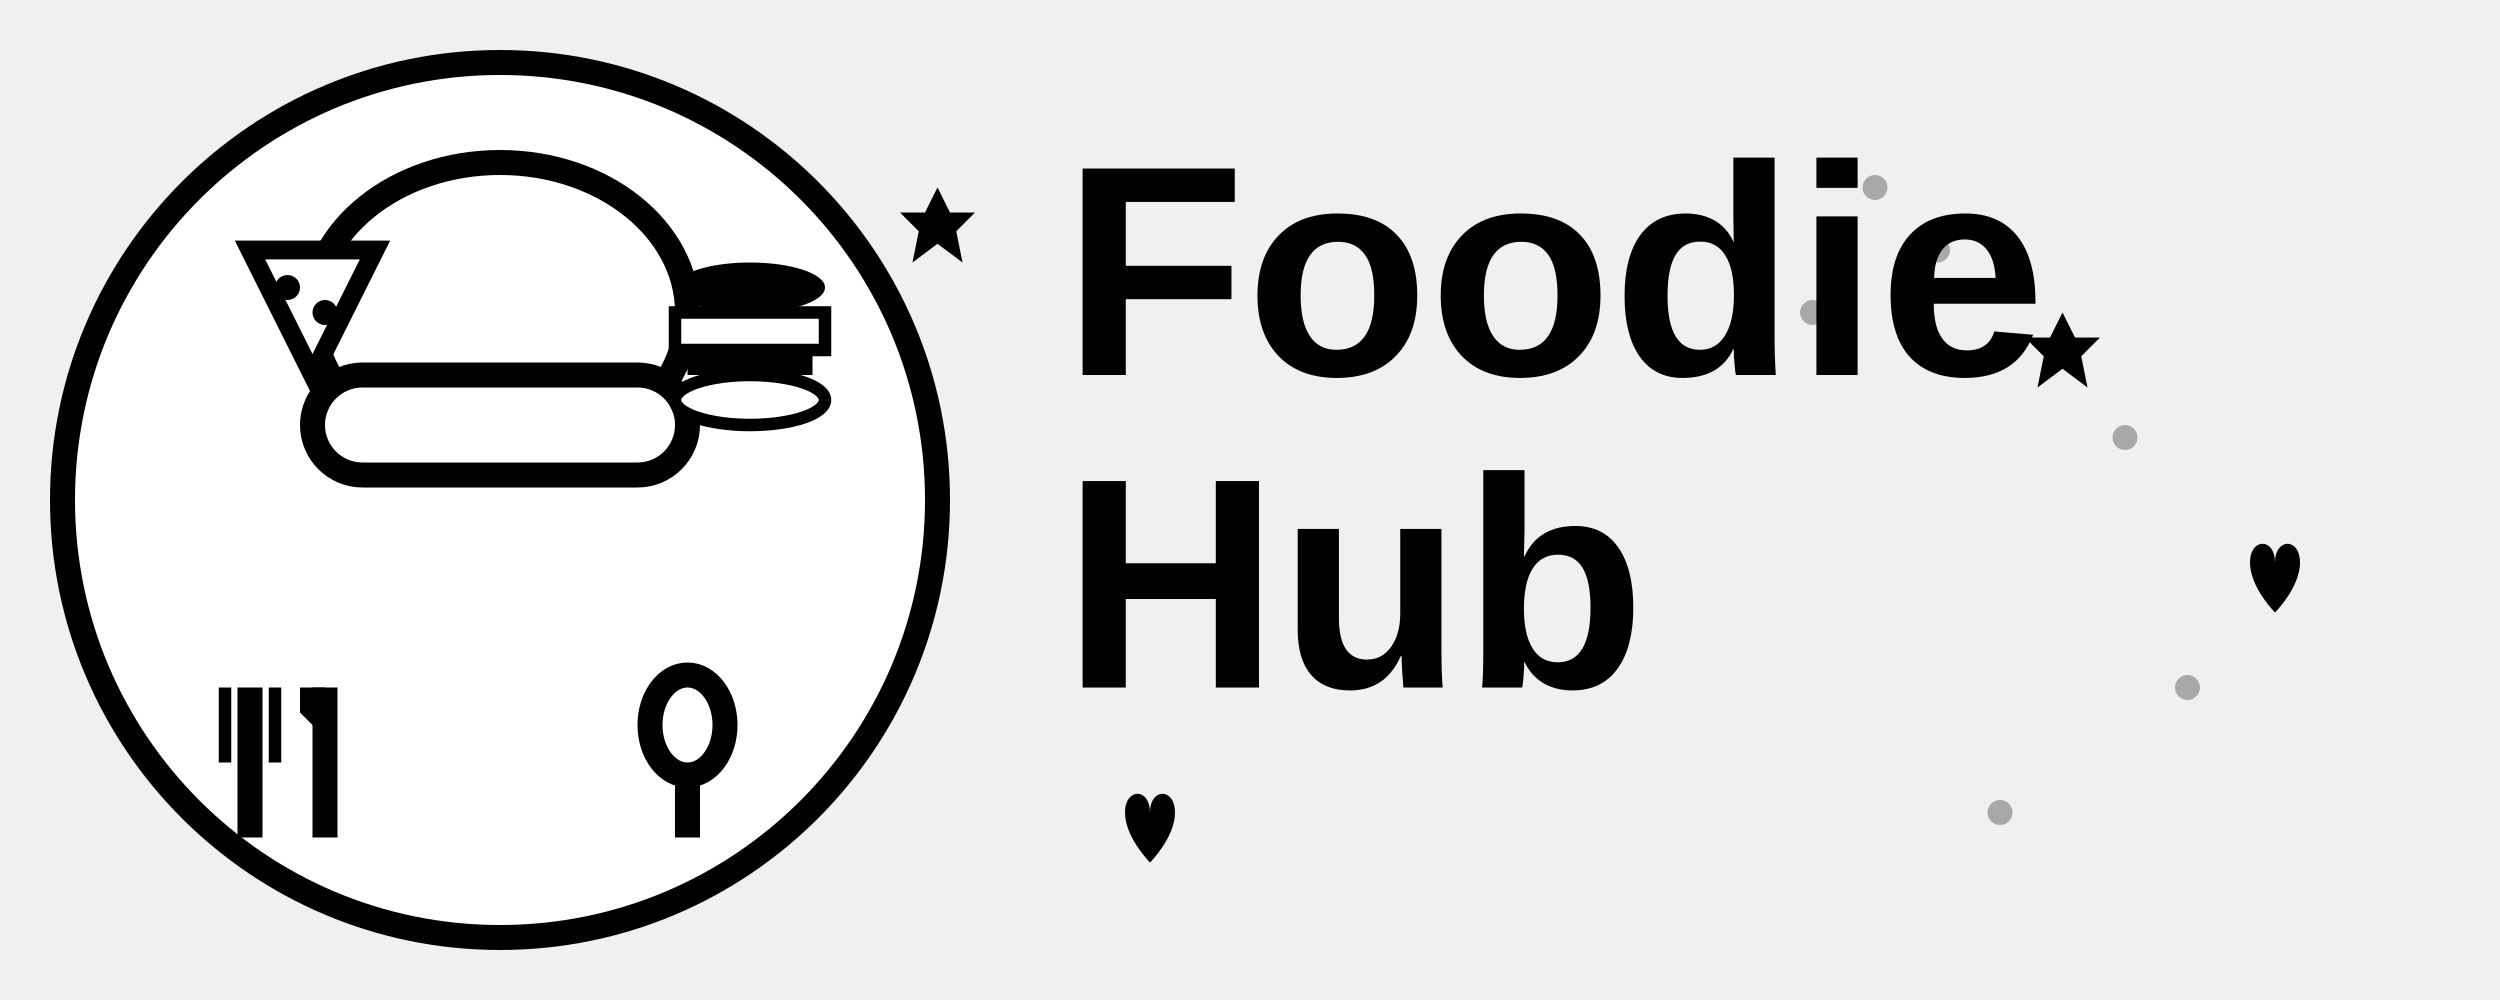
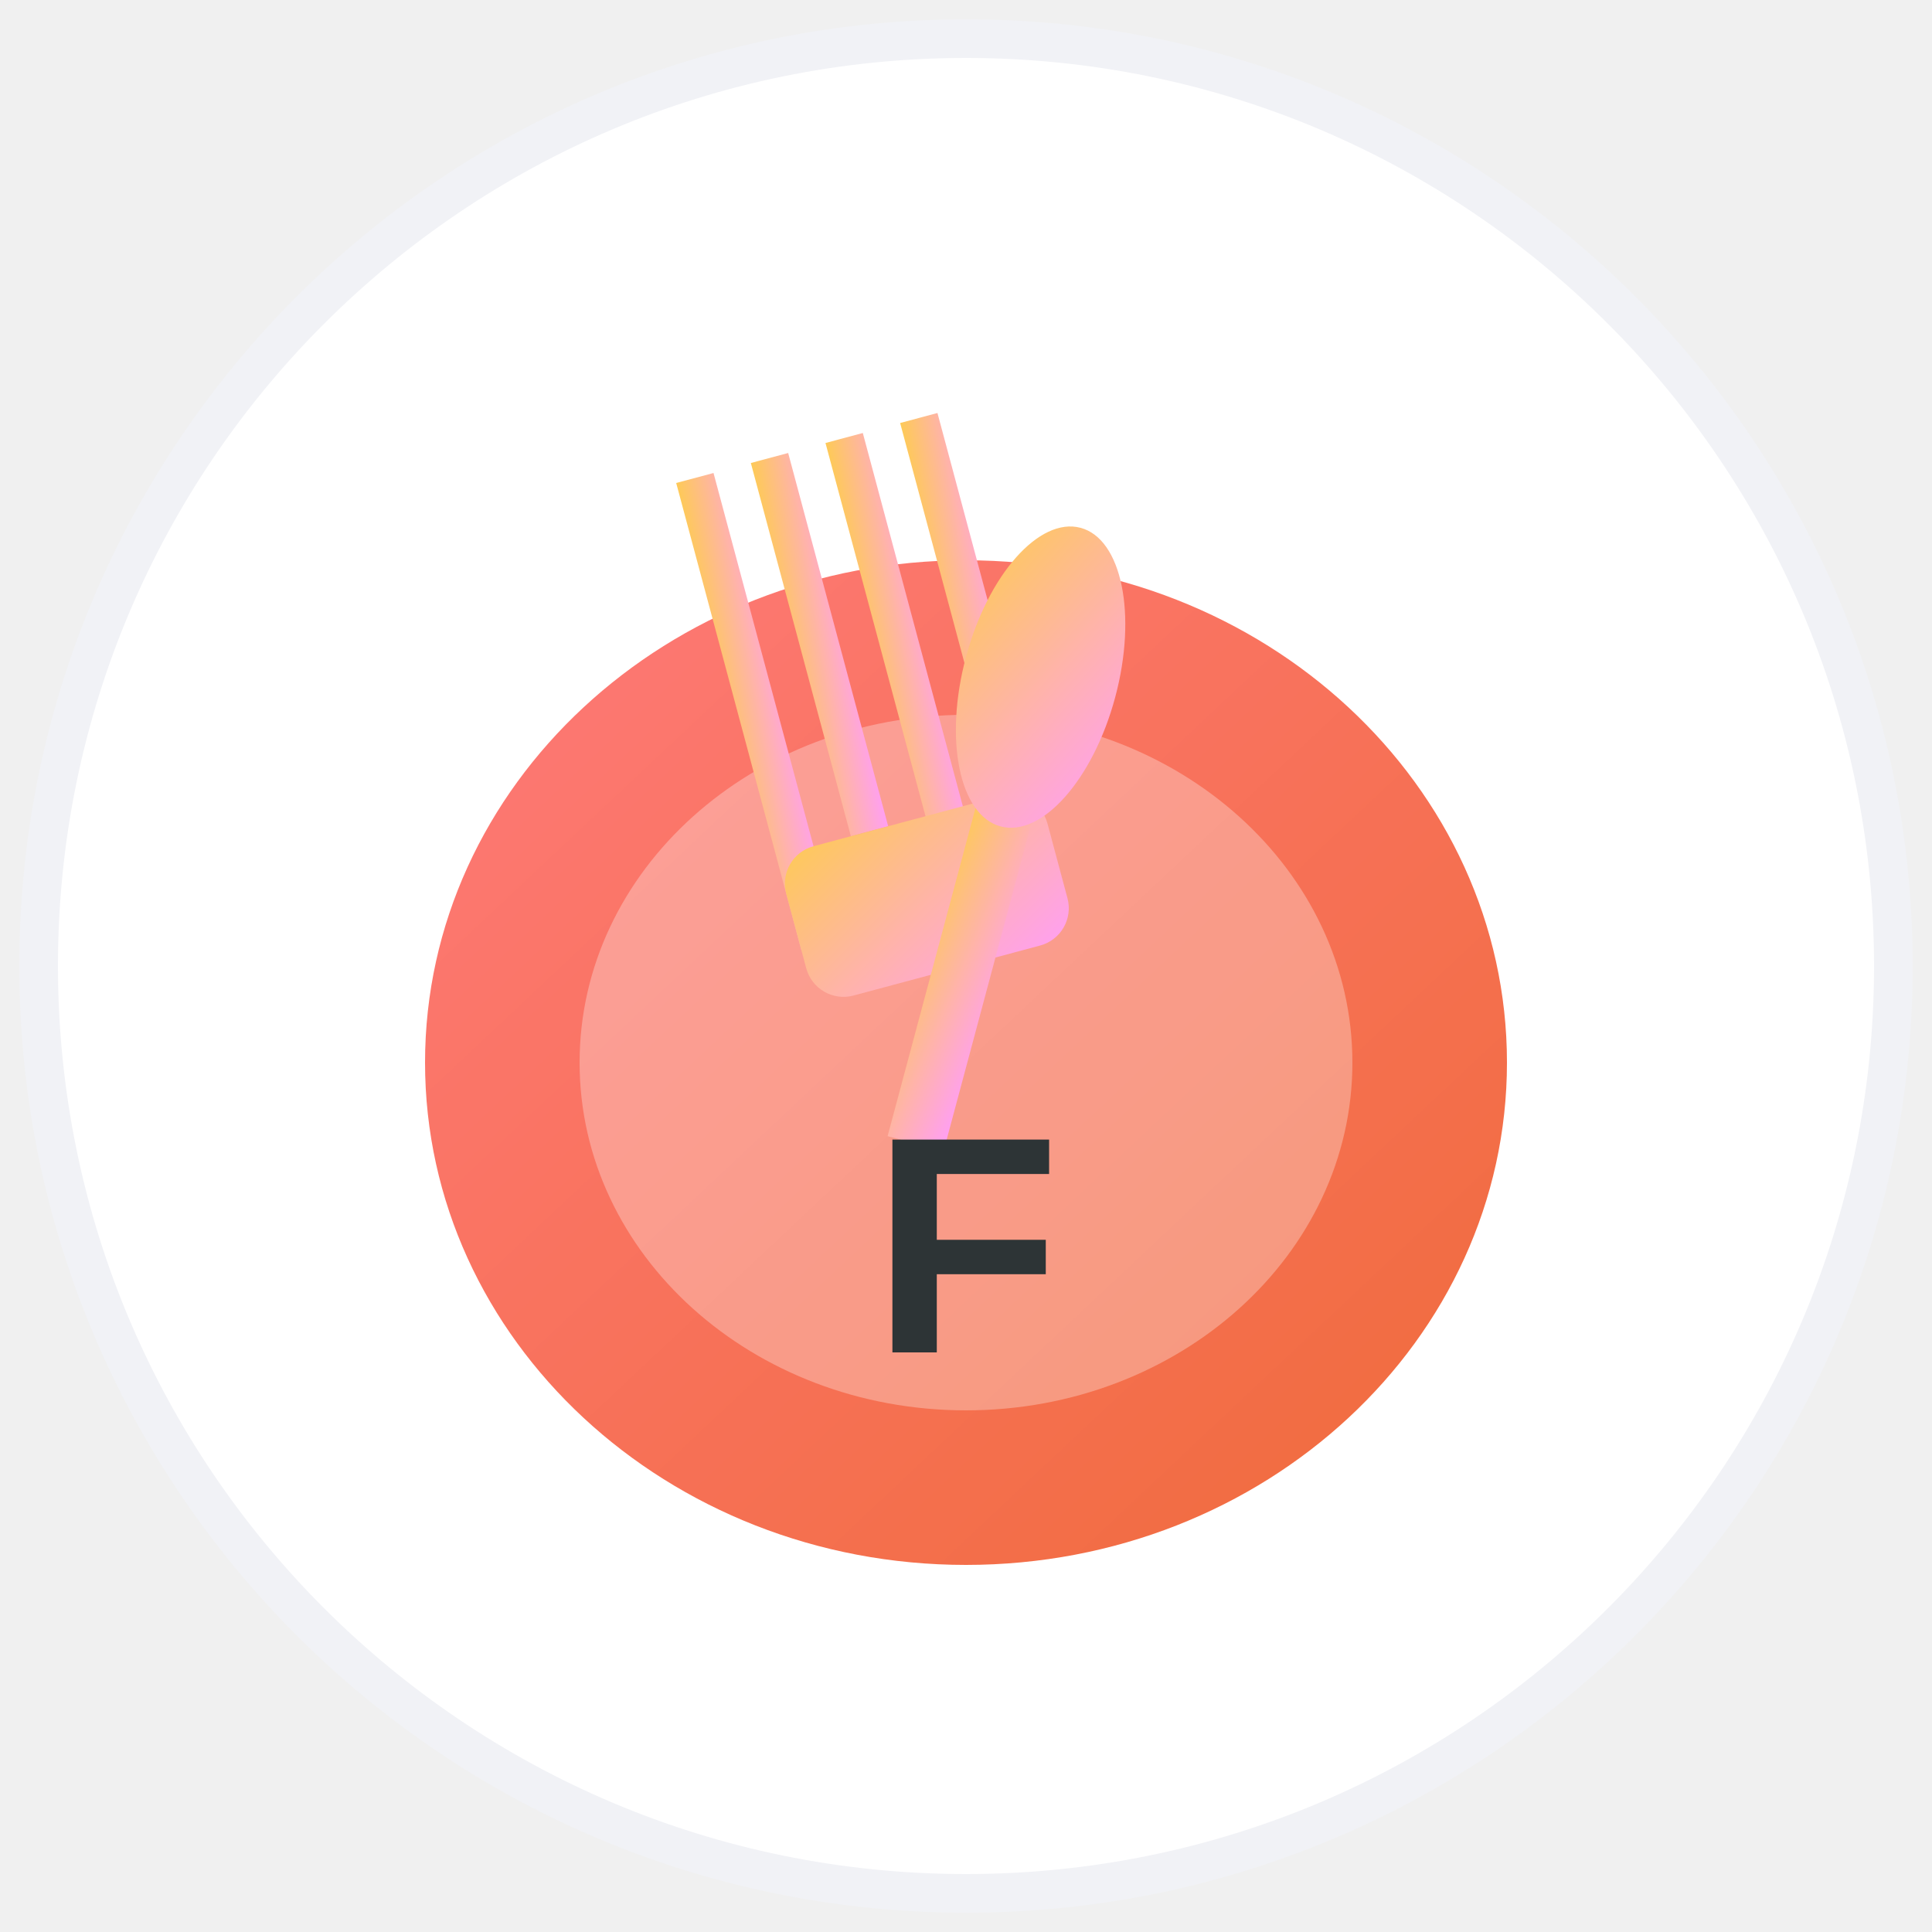
- <svg xmlns="http://www.w3.org/2000/svg" width="200" height="80" viewBox="0 0 200 80">
-   <circle cx="40" cy="40" r="35" fill="white" stroke="black" stroke-width="2" />
-   <ellipse cx="40" cy="25" rx="15" ry="12" fill="white" stroke="black" stroke-width="2" />
-   <rect x="25" y="30" width="30" height="8" fill="white" stroke="black" stroke-width="2" rx="4" />
-   <g transform="translate(15, 15)">
-     <path d="M5 5 L15 5 L10 15 Z" fill="white" stroke="black" stroke-width="1.5" />
-     <circle cx="8" cy="8" r="1" fill="black" />
-     <circle cx="11" cy="10" r="1" fill="black" />
+ <svg xmlns="http://www.w3.org/2000/svg" viewBox="0 0 100 100" width="100" height="100">
+   <defs>
+     <linearGradient id="plateGradient" x1="0%" y1="0%" x2="100%" y2="100%">
+       <stop offset="0%" style="stop-color:#ff6b6b;stop-opacity:1" />
+       <stop offset="100%" style="stop-color:#ee5a24;stop-opacity:1" />
+     </linearGradient>
+     <linearGradient id="forkGradient" x1="0%" y1="0%" x2="100%" y2="100%">
+       <stop offset="0%" style="stop-color:#feca57;stop-opacity:1" />
+       <stop offset="100%" style="stop-color:#ff9ff3;stop-opacity:1" />
+     </linearGradient>
+   </defs>
+   <circle cx="50" cy="50" r="48" fill="#ffffff" stroke="#f1f2f6" stroke-width="2" />
+   <ellipse cx="50" cy="55" rx="28" ry="26" fill="url(#plateGradient)" opacity="0.9" />
+   <ellipse cx="50" cy="55" rx="20" ry="18" fill="#ffffff" opacity="0.3" />
+   <g transform="translate(35, 25) rotate(-15)">
+     <rect x="0" y="0" width="2" height="25" fill="url(#forkGradient)" />
+     <rect x="4" y="0" width="2" height="20" fill="url(#forkGradient)" />
+     <rect x="8" y="0" width="2" height="25" fill="url(#forkGradient)" />
+     <rect x="12" y="0" width="2" height="20" fill="url(#forkGradient)" />
+     <rect x="0" y="20" width="14" height="8" rx="2" fill="url(#forkGradient)" />
  </g>
-   <g transform="translate(55, 20)">
-     <ellipse cx="5" cy="3" rx="6" ry="2" fill="black" />
-     <rect x="-1" y="5" width="12" height="3" fill="white" stroke="black" stroke-width="1" />
-     <rect x="0" y="8" width="10" height="2" fill="black" />
-     <ellipse cx="5" cy="12" rx="6" ry="2" fill="white" stroke="black" stroke-width="1" />
+   <g transform="translate(55, 25) rotate(15)">
+     <rect x="0" y="15" width="3" height="20" fill="url(#forkGradient)" />
+     <ellipse cx="1.5" cy="10" rx="4" ry="8" fill="url(#forkGradient)" />
  </g>
-   <g transform="translate(20, 55)">
-     <line x1="0" y1="0" x2="0" y2="12" stroke="black" stroke-width="2" />
-     <line x1="-2" y1="0" x2="-2" y2="6" stroke="black" stroke-width="1" />
-     <line x1="2" y1="0" x2="2" y2="6" stroke="black" stroke-width="1" />
-     <line x1="6" y1="0" x2="6" y2="12" stroke="black" stroke-width="2" />
-     <path d="M4 0 L6 0 L6 4 L4 2 Z" fill="black" />
-   </g>
-   <g transform="translate(55, 55)">
-     <line x1="0" y1="6" x2="0" y2="12" stroke="black" stroke-width="2" />
-     <ellipse cx="0" cy="3" rx="3" ry="4" fill="white" stroke="black" stroke-width="2" />
-   </g>
-   <text x="85" y="30" font-family="Arial, sans-serif" font-size="24" font-weight="bold" fill="black">
-     Foodie
-   </text>
-   <text x="85" y="55" font-family="Arial, sans-serif" font-size="24" font-weight="bold" fill="black">
-     Hub
-   </text>
-   <g fill="black">
-     <path d="M75 15 L76 17 L78 17 L76.5 18.5 L77 21 L75 19.5 L73 21 L73.5 18.5 L72 17 L74 17 Z" />
-     <path d="M165 25 L166 27 L168 27 L166.5 28.5 L167 31 L165 29.5 L163 31 L163.5 28.5 L162 27 L164 27 Z" />
-   </g>
-   <g fill="black">
-     <path d="M180 45 C180 43, 182 43, 182 45 C182 43, 184 43, 184 45 C184 47, 182 49, 182 49 C182 49, 180 47, 180 45" />
-     <path d="M90 65 C90 63, 92 63, 92 65 C92 63, 94 63, 94 65 C94 67, 92 69, 92 69 C92 69, 90 67, 90 65" />
-   </g>
-   <g fill="black" opacity="0.3">
-     <circle cx="150" cy="15" r="1" />
-     <circle cx="155" cy="20" r="1" />
-     <circle cx="145" cy="25" r="1" />
-     <circle cx="170" cy="35" r="1" />
-     <circle cx="175" cy="55" r="1" />
-     <circle cx="160" cy="65" r="1" />
-   </g>
+   <path d="M 35 20 Q 50 10 65 20 Q 65 15 50 15 Q 35 15 35 20" fill="#ffffff" opacity="0.8" />
+   <text x="50" y="70" font-family="Arial, sans-serif" font-size="16" font-weight="bold" text-anchor="middle" fill="#2d3436">F</text>
</svg>
